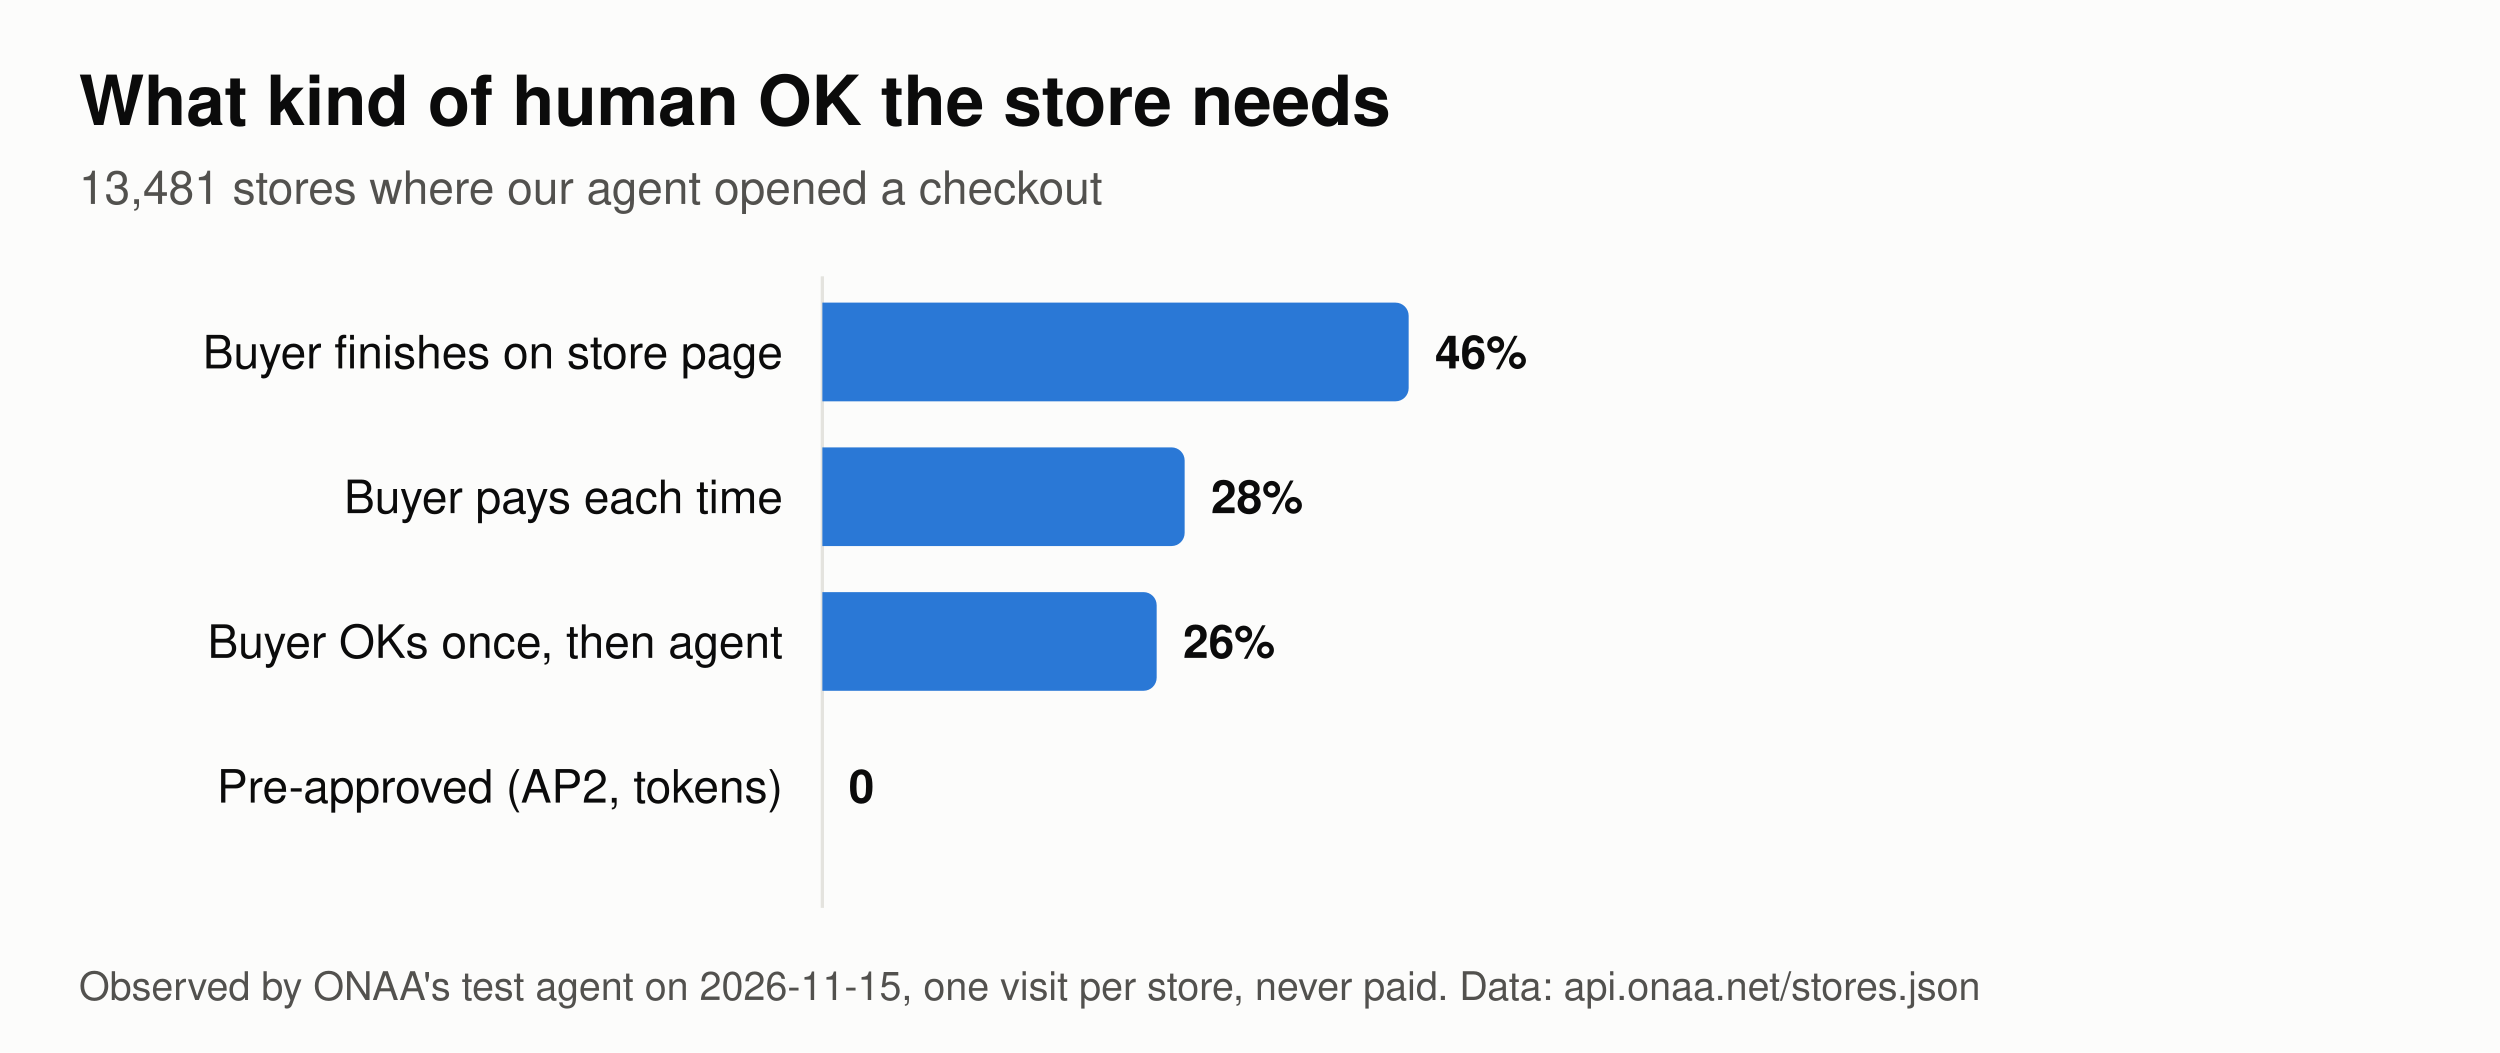
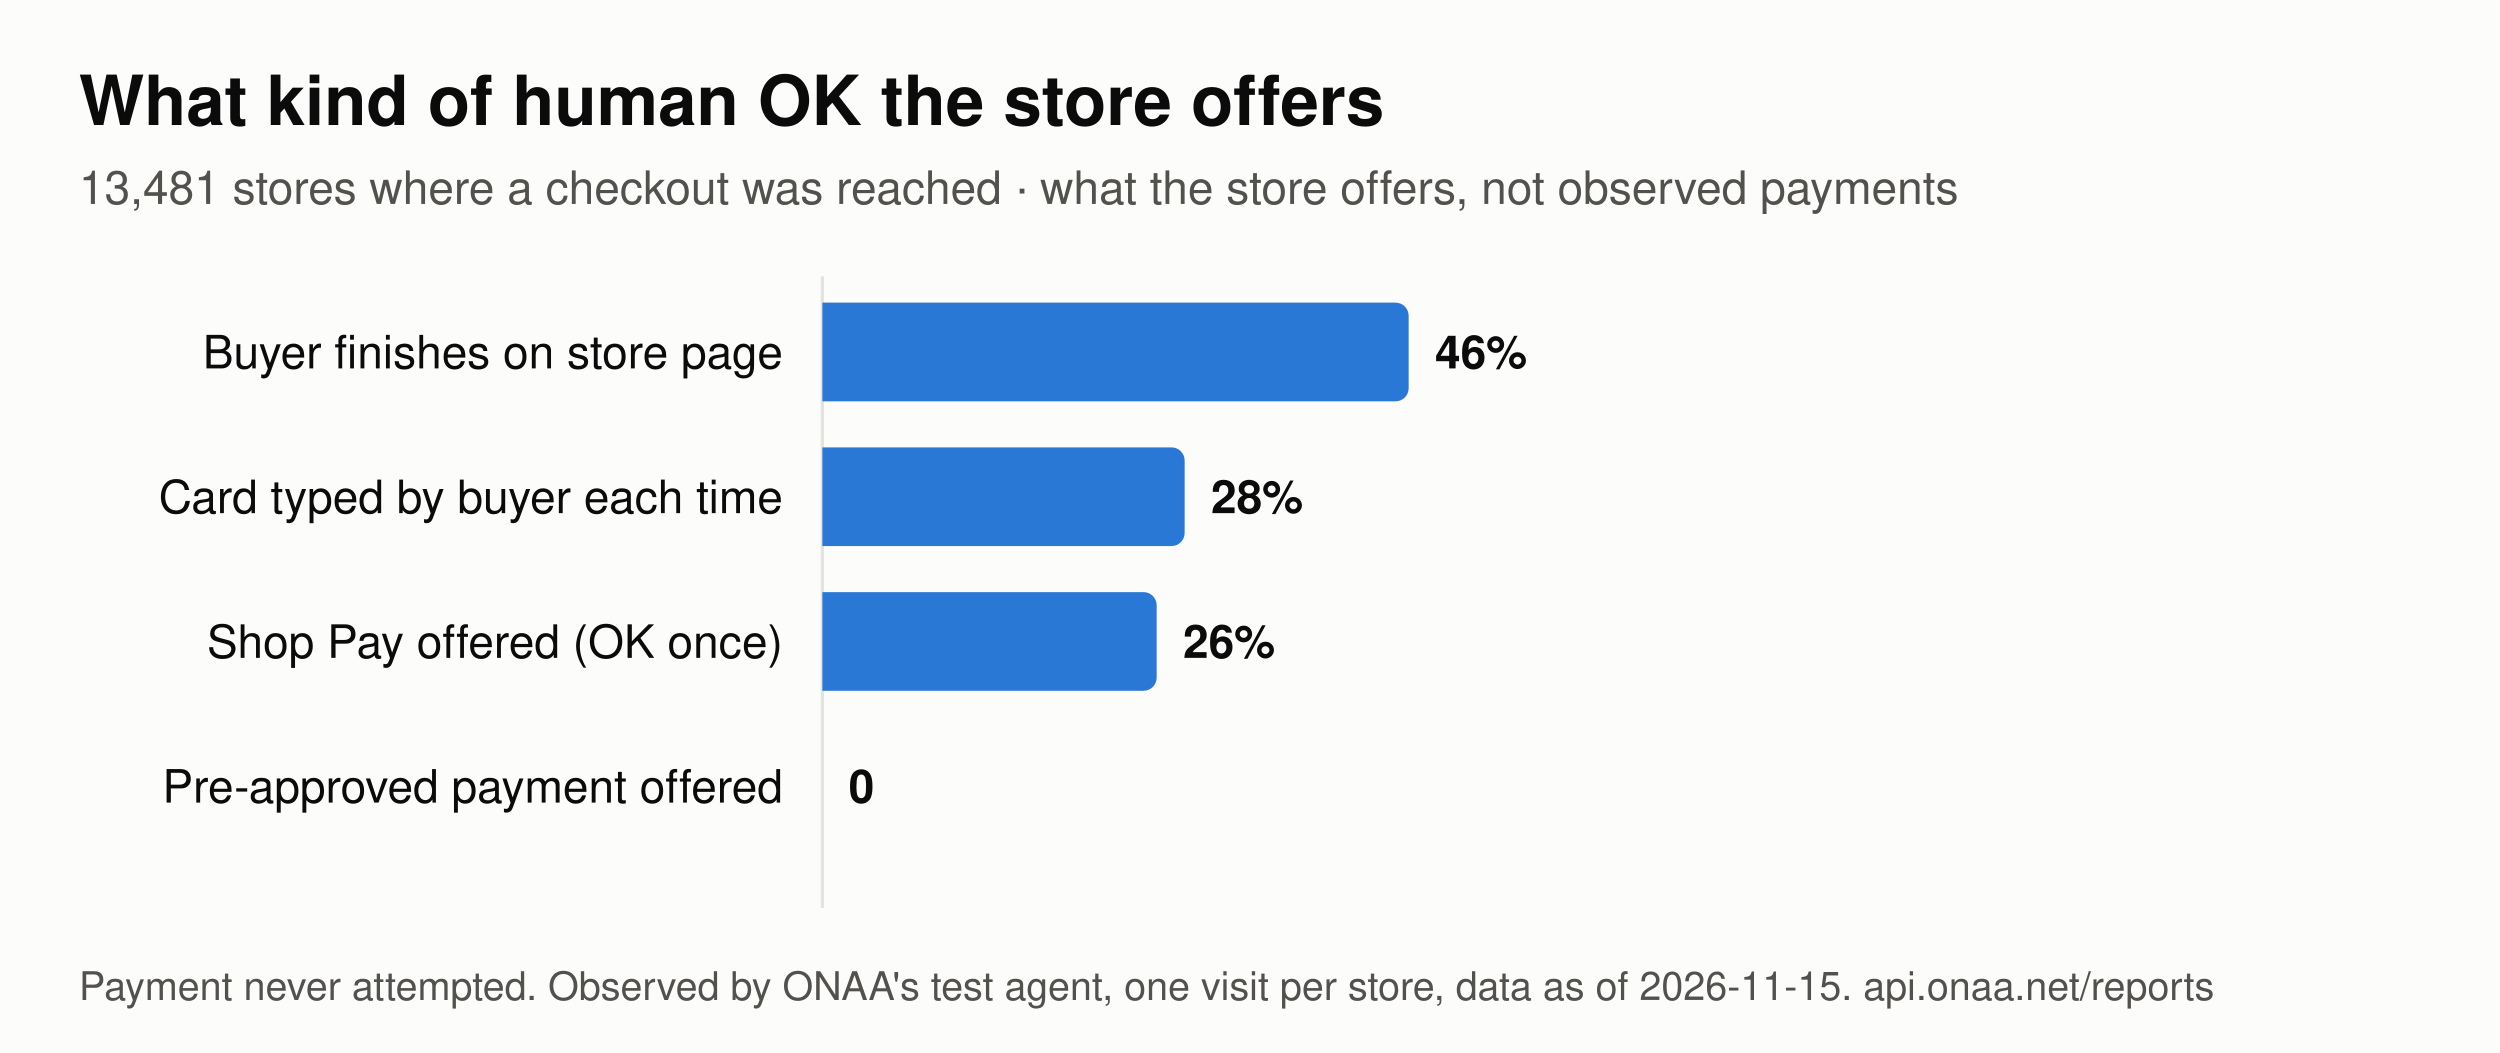
<svg xmlns="http://www.w3.org/2000/svg" width="760" height="320" viewBox="0 0 760 320" font-family="-apple-system,Segoe UI,Helvetica,Arial,sans-serif">
  <rect width="760" height="320" fill="#fcfcfb" />
-   <text x="24" y="38" font-size="21" font-weight="700" fill="#0b0b0b">What kind of human OK the store needs</text>
-   <text x="24" y="62" font-size="14" fill="#52514e">13,481 stores where our agent opened a checkout</text>
+   <text x="24" y="38" font-size="21" font-weight="700" fill="#0b0b0b">What kind of human OK the store offers</text>
+   <text x="24" y="62" font-size="14" fill="#52514e">13,481 stores where a checkout was reached · what the store offers, not observed payments</text>
  <line x1="250" y1="84" x2="250" y2="276" stroke="#e4e3de" />
  <text x="238" y="112.0" font-size="14" text-anchor="end" fill="#0b0b0b">Buyer finishes on store page</text>
  <path d="M250,92 h174.235 a4,4 0 0 1 4,4 v22 a4,4 0 0 1 -4,4 h-174.235 z" fill="#2a78d6" />
  <text x="436.235" y="112.0" font-size="14" font-weight="600" fill="#0b0b0b">46%</text>
-   <text x="238" y="156.0" font-size="14" text-anchor="end" fill="#0b0b0b">Buyer pays each time</text>
+   <text x="238" y="156.0" font-size="14" text-anchor="end" fill="#0b0b0b">Card typed by buyer each time</text>
  <path d="M250,136 h106.135 a4,4 0 0 1 4,4 v22 a4,4 0 0 1 -4,4 h-106.135 z" fill="#2a78d6" />
  <text x="368.135" y="156.0" font-size="14" font-weight="600" fill="#0b0b0b">28%</text>
-   <text x="238" y="200.0" font-size="14" text-anchor="end" fill="#0b0b0b">Buyer OKs once, then agent</text>
+   <text x="238" y="200.0" font-size="14" text-anchor="end" fill="#0b0b0b">Shop Pay offered (OK once)</text>
  <path d="M250,180 h97.63 a4,4 0 0 1 4,4 v22 a4,4 0 0 1 -4,4 h-97.63 z" fill="#2a78d6" />
  <text x="359.63" y="200.0" font-size="14" font-weight="600" fill="#0b0b0b">26%</text>
-   <text x="238" y="244.0" font-size="14" text-anchor="end" fill="#0b0b0b">Pre-approved (AP2, tokens)</text>
+   <text x="238" y="244.0" font-size="14" text-anchor="end" fill="#0b0b0b">Pre-approved payment offered</text>
  <text x="258" y="244.0" font-size="14" font-weight="600" fill="#0b0b0b">0</text>
-   <text x="24" y="304" font-size="12" fill="#52514e">Observed by ONAA's test agent on 2026-11-15, one visit per store, never paid. Data: api.onaa.net/stores.json</text>
+   <text x="24" y="304" font-size="12" fill="#52514e">Payment never attempted. Observed by ONAA's test agent, one visit per store, data as of 2026-11-15. api.onaa.net/reports</text>
</svg>
